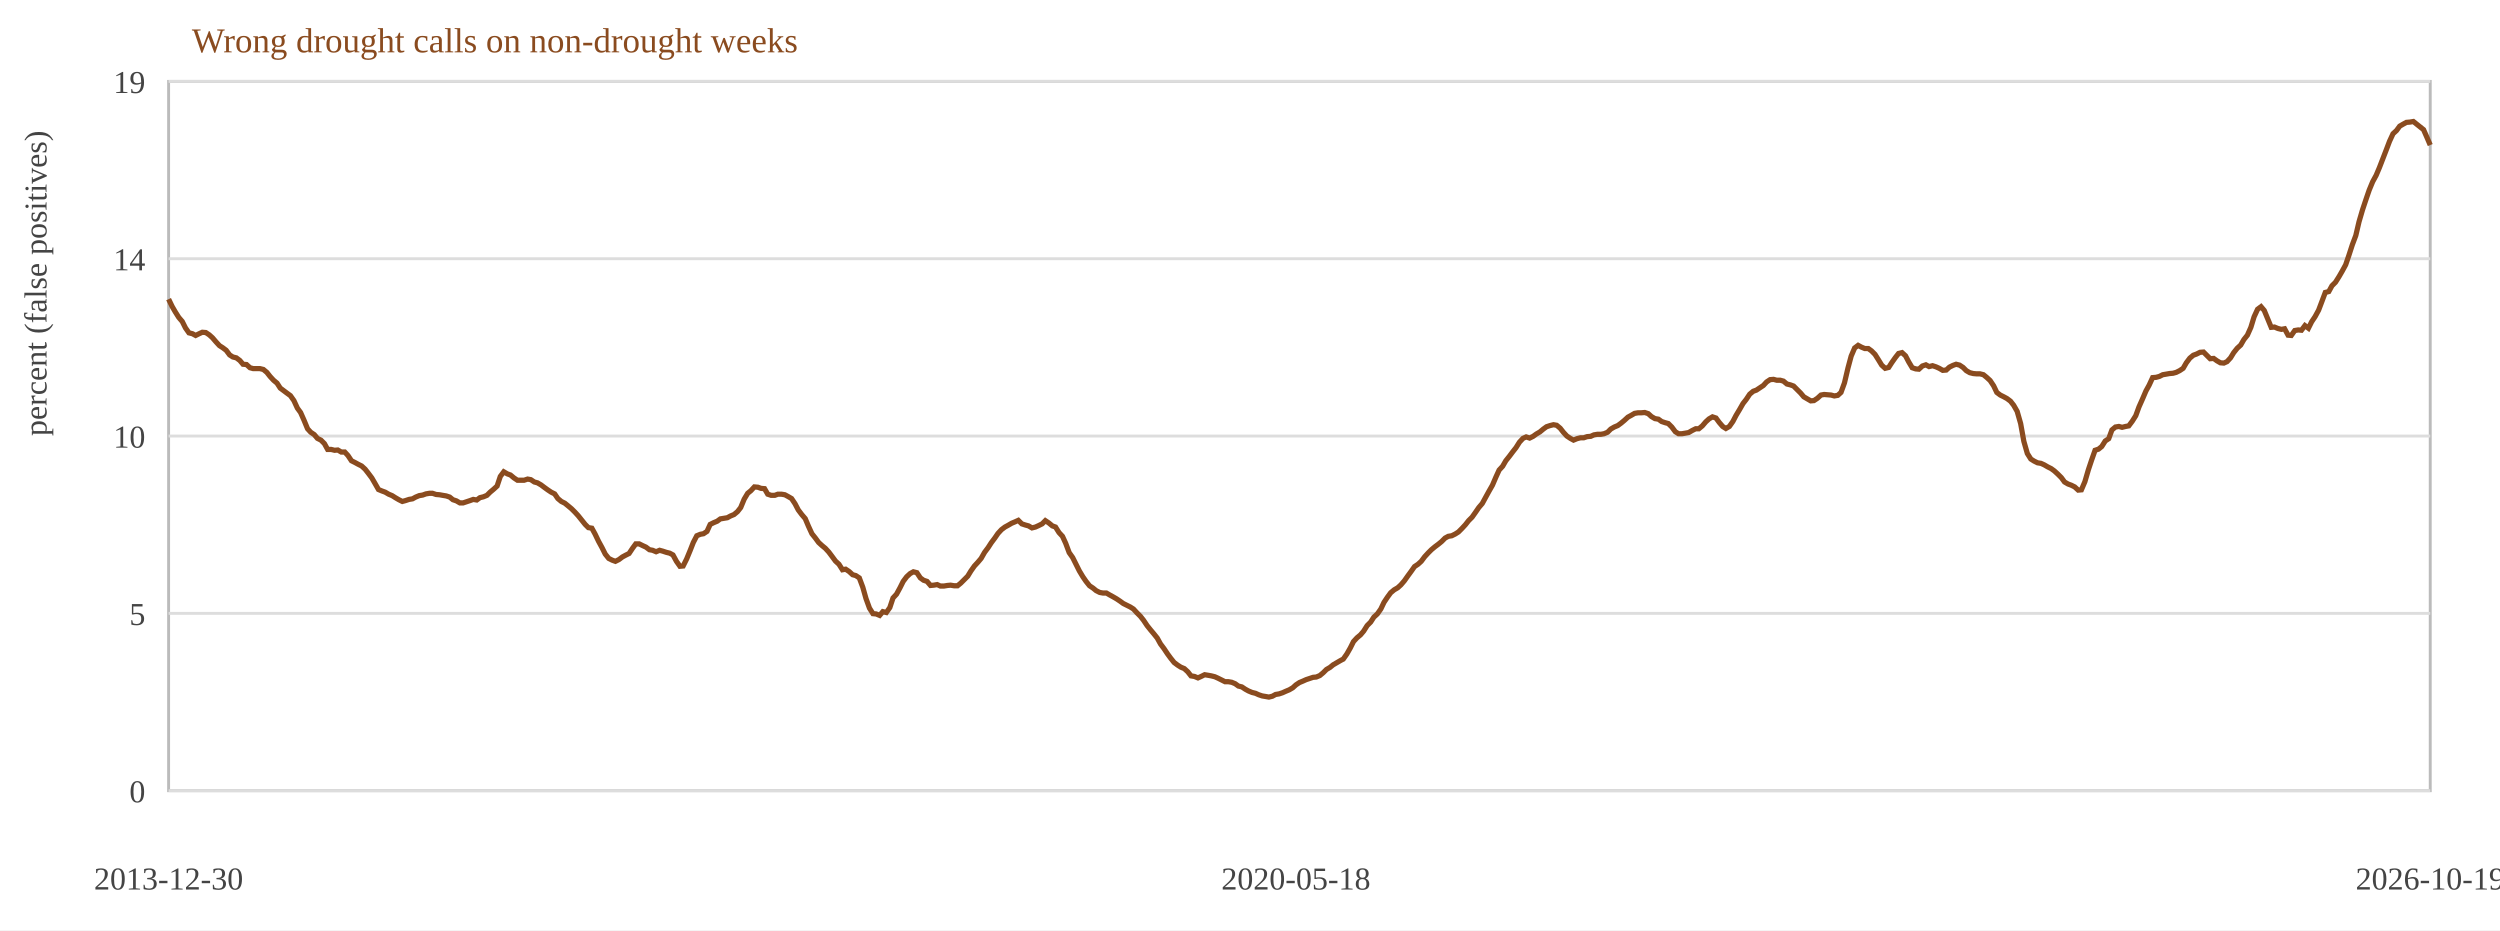
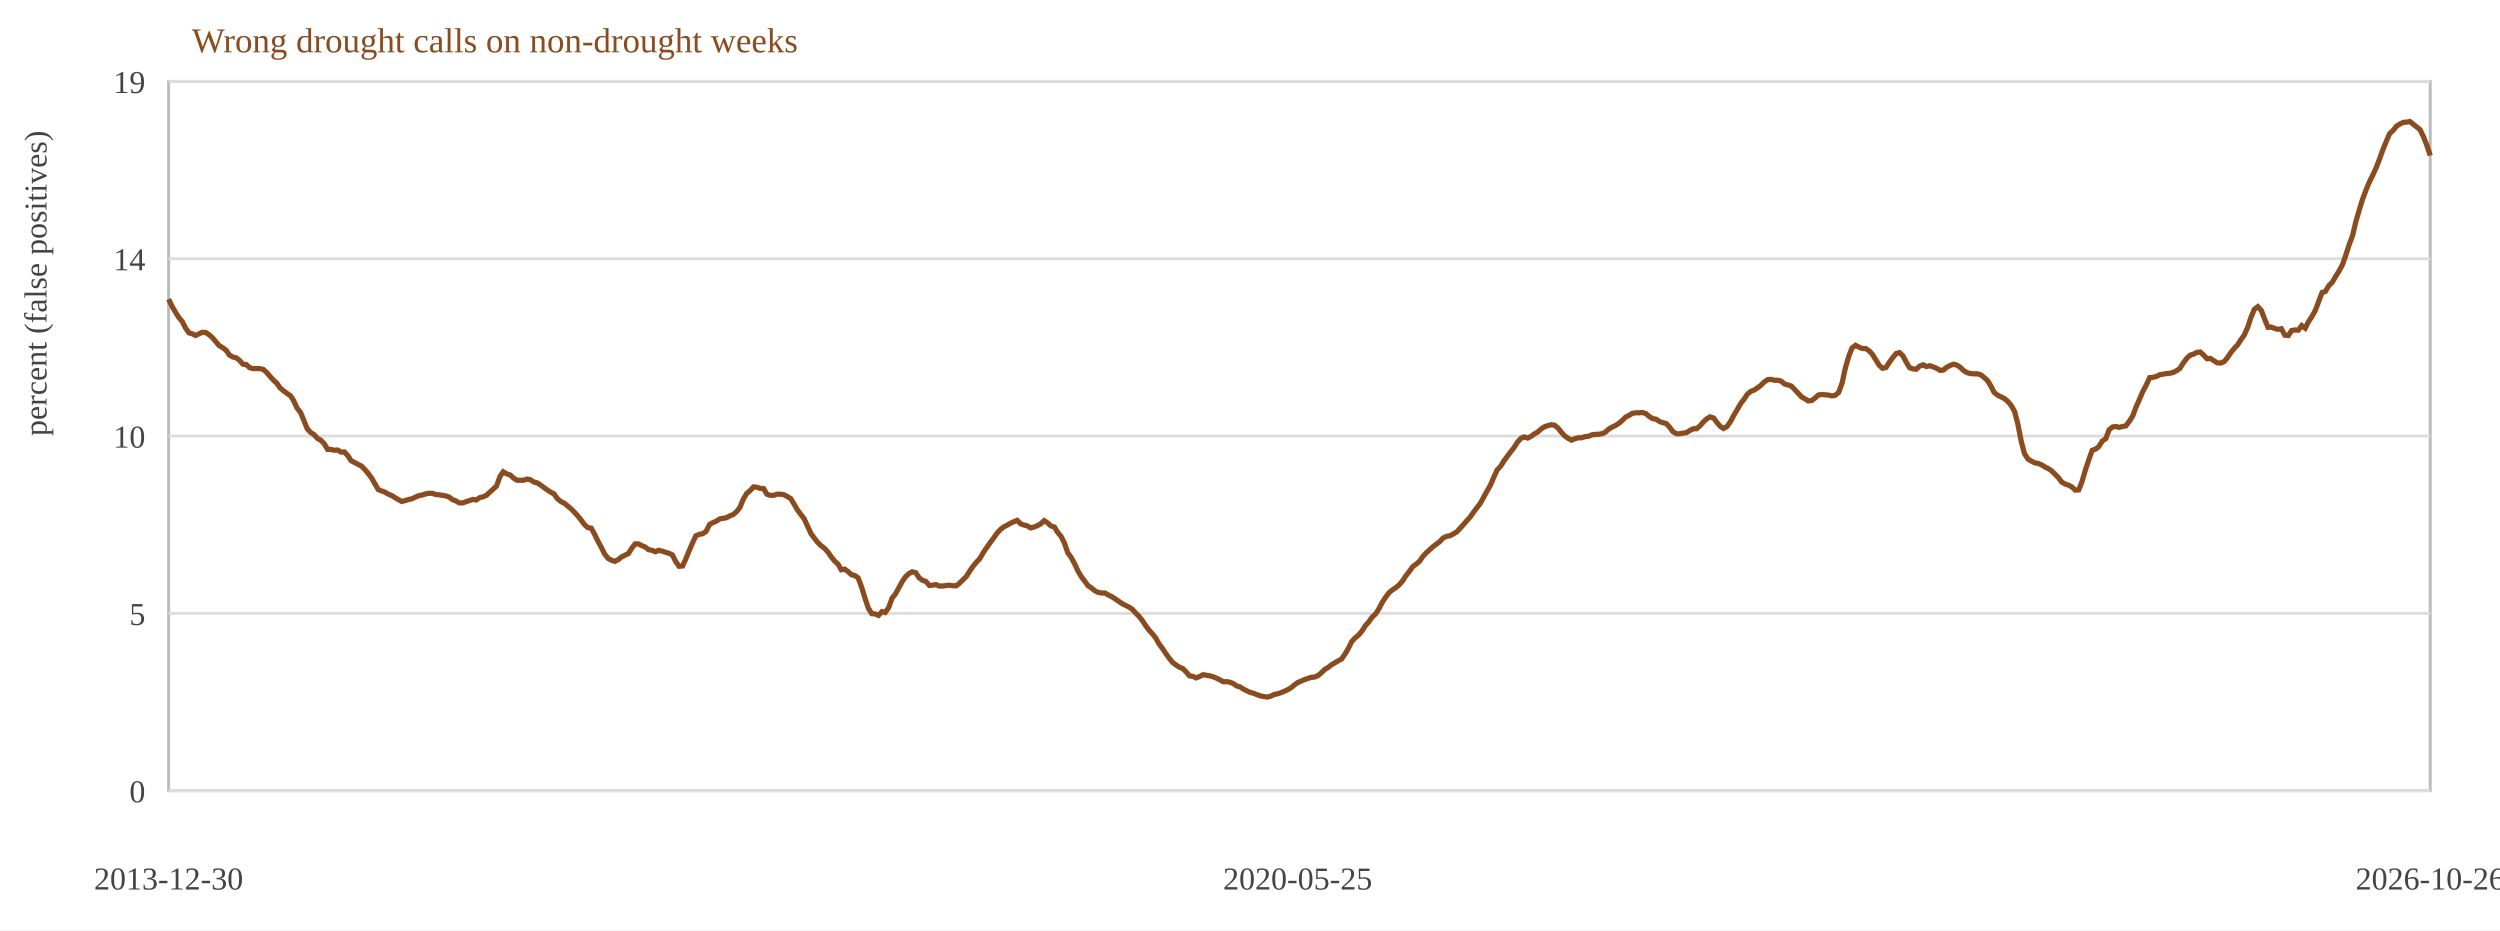
<svg xmlns="http://www.w3.org/2000/svg" width="860" height="320" viewBox="0 0 860 320" role="img">
  <rect width="860" height="320" fill="white" />
  <rect x="58" y="28" width="778" height="244" fill="none" stroke="#bbb" />
  <line x1="58" y1="272.0" x2="836" y2="272.0" stroke="#ddd" />
  <text x="50" y="276.0" text-anchor="end" font-size="11" fill="#444">0</text>
  <line x1="58" y1="211.0" x2="836" y2="211.0" stroke="#ddd" />
  <text x="50" y="215.0" text-anchor="end" font-size="11" fill="#444">5</text>
  <line x1="58" y1="150.0" x2="836" y2="150.0" stroke="#ddd" />
  <text x="50" y="154.0" text-anchor="end" font-size="11" fill="#444">10</text>
  <line x1="58" y1="89.0" x2="836" y2="89.0" stroke="#ddd" />
  <text x="50" y="93.0" text-anchor="end" font-size="11" fill="#444">14</text>
  <line x1="58" y1="28.0" x2="836" y2="28.0" stroke="#ddd" />
  <text x="50" y="32.0" text-anchor="end" font-size="11" fill="#444">19</text>
-   <polyline fill="none" stroke="#8a4b1f" stroke-width="1.8" points="58.0,102.9 59.2,105.4 60.3,107.3 61.5,109.2 62.7,110.6 63.8,112.8 65.0,114.5 66.2,114.8 67.3,115.4 68.5,114.8 69.6,114.3 70.8,114.4 72.0,115.2 73.1,116.2 74.3,117.6 75.5,118.9 76.6,119.6 77.8,120.5 79.0,122.1 80.1,122.8 81.3,123.1 82.5,124.0 83.6,125.3 84.8,125.4 86.0,126.5 87.1,126.8 88.3,126.8 89.4,126.8 90.6,127.1 91.8,128.1 92.9,129.5 94.1,130.8 95.3,131.8 96.4,133.5 97.6,134.4 98.8,135.3 99.9,136.1 101.1,137.8 102.3,140.4 103.4,141.9 104.6,144.6 105.8,147.5 106.9,148.7 108.1,149.5 109.2,150.8 110.4,151.4 111.6,152.6 112.7,154.6 113.9,154.6 115.1,154.9 116.2,154.8 117.4,155.5 118.6,155.5 119.7,156.7 120.9,158.5 122.1,159.1 123.2,159.7 124.4,160.3 125.6,161.4 126.7,162.8 127.9,164.4 129.0,166.3 130.2,168.4 131.4,168.9 132.5,169.3 133.7,170.0 134.9,170.5 136.0,171.2 137.2,171.9 138.4,172.5 139.5,172.2 140.7,171.8 141.9,171.6 143.0,171.0 144.2,170.5 145.4,170.3 146.5,169.9 147.7,169.7 148.8,169.7 150.0,170.1 151.2,170.2 152.3,170.4 153.5,170.6 154.7,171.0 155.8,171.9 157.0,172.3 158.2,173.0 159.3,173.0 160.5,172.6 161.7,172.2 162.8,171.8 164.0,172.0 165.1,171.2 166.3,170.9 167.5,170.4 168.6,169.3 169.8,168.3 171.0,167.2 172.1,163.9 173.3,162.3 174.5,163.0 175.6,163.4 176.8,164.4 178.0,165.2 179.1,165.2 180.3,165.2 181.5,164.8 182.6,165.0 183.8,165.8 184.9,166.1 186.1,166.8 187.3,167.7 188.4,168.5 189.6,169.3 190.8,169.9 191.9,171.5 193.1,172.5 194.3,173.1 195.4,174.0 196.6,175.0 197.8,176.2 198.9,177.4 200.1,178.9 201.3,180.4 202.4,181.5 203.6,181.7 204.7,183.7 205.9,186.2 207.1,188.4 208.2,190.6 209.4,192.1 210.6,192.7 211.7,193.1 212.9,192.5 214.1,191.6 215.2,191.0 216.4,190.4 217.6,188.6 218.7,187.1 219.9,187.1 221.1,187.7 222.2,188.2 223.4,189.1 224.5,189.3 225.7,189.8 226.9,189.3 228.0,189.6 229.2,190.0 230.4,190.3 231.5,190.9 232.7,193.1 233.9,194.8 235.0,194.7 236.2,192.3 237.4,189.4 238.5,186.6 239.7,184.3 240.9,183.8 242.0,183.6 243.2,182.8 244.3,180.4 245.5,179.8 246.7,179.3 247.8,178.5 249.0,178.3 250.2,178.1 251.3,177.5 252.5,177.0 253.7,176.0 254.8,174.6 256.0,171.7 257.2,169.7 258.3,168.8 259.5,167.5 260.7,167.6 261.8,168.0 263.0,168.1 264.1,170.0 265.3,170.4 266.5,170.4 267.6,170.0 268.8,170.0 270.0,170.2 271.1,170.8 272.3,171.5 273.5,173.3 274.6,175.4 275.8,177.0 277.0,178.4 278.1,181.0 279.3,183.6 280.5,185.1 281.6,186.6 282.8,187.7 283.9,188.6 285.1,189.9 286.3,191.5 287.4,193.0 288.6,194.1 289.8,196.0 290.9,195.8 292.1,196.6 293.3,197.7 294.4,198.0 295.6,198.8 296.8,202.0 297.9,205.9 299.1,209.2 300.3,211.1 301.4,211.2 302.6,211.7 303.7,210.4 304.9,210.7 306.1,209.0 307.2,205.7 308.4,204.4 309.6,202.2 310.7,200.0 311.9,198.4 313.1,197.3 314.2,196.7 315.4,197.0 316.6,198.8 317.7,199.6 318.9,200.0 320.1,201.4 321.2,201.3 322.4,201.1 323.5,201.6 324.7,201.6 325.9,201.4 327.0,201.3 328.2,201.5 329.4,201.5 330.5,200.6 331.7,199.4 332.9,198.2 334.0,196.4 335.2,194.7 336.4,193.4 337.5,192.1 338.7,190.0 339.9,188.4 341.0,186.7 342.2,185.1 343.3,183.5 344.5,182.2 345.7,181.3 346.8,180.7 348.0,180.0 349.2,179.5 350.3,179.0 351.5,180.2 352.7,180.6 353.8,180.9 355.0,181.6 356.2,181.3 357.3,180.8 358.5,180.2 359.6,179.1 360.8,179.9 362.0,180.9 363.1,181.3 364.3,183.2 365.5,184.5 366.6,186.9 367.8,190.1 369.0,191.8 370.1,194.0 371.3,196.4 372.5,198.4 373.6,200.0 374.8,201.5 376.0,202.3 377.1,203.2 378.3,203.8 379.4,204.0 380.6,204.0 381.8,204.7 382.9,205.3 384.1,206.0 385.3,206.8 386.4,207.6 387.6,208.2 388.8,208.8 389.9,209.5 391.1,210.8 392.3,212.0 393.4,213.4 394.6,215.2 395.8,216.7 396.9,218.0 398.1,219.5 399.2,221.5 400.4,223.1 401.6,224.9 402.7,226.4 403.9,227.9 405.1,228.8 406.2,229.5 407.4,230.0 408.6,231.1 409.7,232.5 410.9,232.7 412.1,233.2 413.2,232.7 414.4,232.1 415.6,232.3 416.7,232.5 417.9,232.8 419.0,233.3 420.2,233.9 421.4,234.5 422.5,234.5 423.7,234.7 424.9,235.2 426.0,236.0 427.2,236.3 428.4,237.1 429.5,237.7 430.7,238.2 431.9,238.5 433.0,239.0 434.2,239.4 435.4,239.6 436.5,239.8 437.7,239.5 438.8,238.9 440.0,238.7 441.2,238.3 442.3,237.8 443.5,237.3 444.7,236.6 445.8,235.6 447.0,234.8 448.2,234.3 449.3,233.8 450.5,233.4 451.7,233.0 452.8,232.9 454.0,232.4 455.2,231.4 456.3,230.3 457.5,229.6 458.6,228.7 459.8,228.0 461.0,227.3 462.1,226.7 463.3,225.0 464.5,222.9 465.6,220.7 466.8,219.4 468.0,218.4 469.1,217.1 470.3,215.2 471.5,214.0 472.6,212.3 473.8,211.2 475.0,209.5 476.1,207.2 477.3,205.4 478.4,203.9 479.6,202.9 480.8,202.2 481.9,201.2 483.1,199.8 484.3,198.1 485.4,196.6 486.6,194.9 487.8,194.1 488.9,193.1 490.1,191.5 491.3,190.2 492.4,189.1 493.6,188.1 494.8,187.2 495.9,186.3 497.1,185.1 498.2,184.5 499.4,184.3 500.6,183.7 501.7,183.0 502.9,181.8 504.1,180.5 505.2,179.1 506.4,177.9 507.6,176.2 508.7,174.6 509.9,173.2 511.1,171.0 512.2,169.0 513.4,166.9 514.6,164.1 515.7,161.7 516.9,160.4 518.0,158.5 519.2,157.0 520.4,155.4 521.5,154.0 522.7,152.1 523.9,150.8 525.0,150.3 526.2,150.7 527.4,150.1 528.5,149.3 529.7,148.6 530.9,147.6 532.0,146.8 533.2,146.4 534.4,146.1 535.5,146.3 536.7,147.3 537.8,148.7 539.0,150.0 540.2,150.8 541.3,151.4 542.5,150.9 543.7,150.6 544.8,150.6 546.0,150.2 547.2,150.1 548.3,149.6 549.5,149.4 550.7,149.4 551.8,149.2 553.0,148.7 554.1,147.6 555.3,146.9 556.5,146.4 557.6,145.6 558.8,144.6 560.0,143.5 561.1,142.9 562.3,142.2 563.5,142.0 564.6,142.0 565.8,141.9 567.0,142.3 568.1,143.3 569.3,144.0 570.5,144.2 571.6,145.0 572.8,145.4 573.9,145.7 575.1,146.9 576.3,148.5 577.4,149.2 578.6,149.2 579.8,149.0 580.9,148.8 582.1,148.1 583.3,147.5 584.4,147.5 585.6,146.5 586.8,145.1 587.9,144.1 589.1,143.4 590.3,143.8 591.4,145.3 592.6,146.7 593.7,147.4 594.9,146.7 596.1,145.0 597.2,142.9 598.4,140.9 599.6,138.8 600.7,137.4 601.9,135.6 603.1,134.6 604.2,134.2 605.4,133.4 606.6,132.6 607.7,131.4 608.9,130.6 610.1,130.5 611.2,130.8 612.4,130.8 613.5,131.1 614.7,132.1 615.9,132.4 617.0,132.8 618.2,134.0 619.4,135.2 620.5,136.5 621.7,137.2 622.9,137.9 624.0,137.8 625.2,137.0 626.4,135.9 627.5,135.7 628.7,135.8 629.9,135.9 631.0,136.2 632.2,136.0 633.3,135.0 634.5,131.7 635.7,126.6 636.8,122.5 638.0,119.7 639.2,118.8 640.3,119.4 641.5,119.9 642.7,119.9 643.8,120.7 645.0,121.9 646.2,123.8 647.3,125.6 648.5,126.7 649.7,126.4 650.8,124.7 652.0,123.0 653.1,121.6 654.3,121.3 655.5,122.4 656.6,124.5 657.8,126.5 659.0,126.9 660.1,127.0 661.3,125.9 662.5,125.5 663.6,126.1 664.8,125.8 666.0,126.2 667.1,126.7 668.3,127.4 669.5,127.3 670.6,126.3 671.8,125.7 672.9,125.3 674.1,125.6 675.3,126.4 676.4,127.5 677.6,128.2 678.8,128.5 679.9,128.6 681.1,128.6 682.3,128.9 683.4,129.8 684.6,130.9 685.8,132.7 686.9,135.0 688.1,135.9 689.3,136.5 690.4,137.1 691.6,138.0 692.7,139.4 693.9,141.5 695.1,145.7 696.2,151.8 697.4,156.0 698.6,157.9 699.7,158.6 700.9,159.2 702.1,159.4 703.2,159.9 704.4,160.6 705.6,161.2 706.7,162.0 707.9,163.1 709.1,164.3 710.2,165.8 711.4,166.5 712.5,166.9 713.7,167.5 714.9,168.6 716.0,168.5 717.2,165.7 718.4,161.6 719.5,158.3 720.7,154.9 721.9,154.5 723.0,153.6 724.2,151.7 725.4,150.9 726.5,147.9 727.7,146.9 728.9,146.7 730.0,147.0 731.2,146.7 732.3,146.5 733.5,144.9 734.7,143.0 735.8,140.0 737.0,137.3 738.2,134.5 739.3,132.5 740.5,129.9 741.7,129.8 742.8,129.5 744.0,128.9 745.2,128.7 746.3,128.5 747.5,128.4 748.6,128.1 749.8,127.5 751.0,126.7 752.1,124.8 753.3,123.2 754.5,122.2 755.6,121.8 756.8,121.2 758.0,121.1 759.1,122.2 760.3,123.4 761.5,123.3 762.6,124.1 763.8,124.8 765.0,124.9 766.1,124.4 767.3,123.1 768.4,121.3 769.6,119.8 770.8,118.7 771.9,116.8 773.1,115.3 774.3,112.6 775.4,109.0 776.6,106.4 777.8,105.5 778.9,106.8 780.1,109.7 781.3,112.6 782.4,112.5 783.6,113.0 784.8,113.3 785.9,113.1 787.1,115.3 788.2,115.4 789.4,113.7 790.6,113.5 791.7,113.6 792.9,112.0 794.1,112.9 795.2,110.7 796.4,108.9 797.6,106.7 798.7,103.8 799.9,100.6 801.1,100.3 802.2,98.3 803.4,97.1 804.6,95.2 805.7,93.3 806.9,91.1 808.0,87.9 809.2,84.2 810.4,81.0 811.5,76.3 812.7,72.2 813.9,68.6 815.0,65.4 816.2,62.5 817.4,60.3 818.5,57.7 819.7,54.6 820.9,51.5 822.0,48.6 823.2,46.0 824.4,44.9 825.5,43.4 826.7,42.7 827.8,42.1 829.0,42.0 830.2,41.8 833.7,44.6 834.8,47.1 836.0,49.9" />
+   <polyline fill="none" stroke="#8a4b1f" stroke-width="1.8" points="58.0,102.9 59.2,105.4 60.3,107.3 61.5,109.2 62.7,110.6 63.8,112.8 65.0,114.5 66.1,114.8 67.3,115.4 68.5,114.8 69.6,114.3 70.8,114.4 72.0,115.2 73.1,116.2 74.3,117.6 75.4,118.9 76.6,119.6 77.8,120.5 78.9,122.1 80.1,122.8 81.3,123.1 82.4,124.0 83.6,125.3 84.7,125.4 85.9,126.5 87.1,126.8 88.2,126.8 89.4,126.8 90.6,127.1 91.7,128.1 92.9,129.5 94.1,130.8 95.2,131.8 96.4,133.5 97.5,134.4 98.7,135.3 99.9,136.1 101.0,137.8 102.2,140.4 103.4,141.9 104.5,144.6 105.7,147.5 106.8,148.7 108.0,149.5 109.2,150.8 110.3,151.4 111.5,152.6 112.7,154.6 113.8,154.6 115.0,154.9 116.1,154.8 117.3,155.5 118.5,155.5 119.6,156.7 120.8,158.5 122.0,159.1 123.1,159.7 124.3,160.3 125.4,161.4 126.6,162.8 127.8,164.4 128.9,166.3 130.1,168.4 131.3,168.9 132.4,169.3 133.6,170.0 134.8,170.5 135.9,171.2 137.1,171.9 138.2,172.5 139.4,172.2 140.6,171.8 141.7,171.6 142.9,171.0 144.1,170.5 145.2,170.3 146.4,169.9 147.5,169.7 148.7,169.7 149.9,170.1 151.0,170.2 152.2,170.4 153.4,170.6 154.5,171.0 155.7,171.9 156.8,172.3 158.0,173.0 159.2,173.0 160.3,172.6 161.5,172.2 162.7,171.8 163.8,172.0 165.0,171.2 166.2,170.9 167.3,170.4 168.5,169.3 169.6,168.3 170.8,167.2 172.0,163.9 173.1,162.3 174.3,163.0 175.5,163.4 176.6,164.4 177.8,165.2 178.9,165.2 180.1,165.2 181.3,164.8 182.4,165.0 183.6,165.8 184.8,166.1 185.9,166.8 187.1,167.7 188.2,168.5 189.4,169.3 190.6,169.9 191.7,171.5 192.9,172.5 194.1,173.1 195.2,174.0 196.4,175.0 197.6,176.2 198.7,177.4 199.9,178.9 201.0,180.4 202.2,181.5 203.4,181.7 204.5,183.7 205.7,186.2 206.9,188.4 208.0,190.6 209.2,192.1 210.3,192.7 211.5,193.1 212.7,192.5 213.8,191.6 215.0,191.0 216.2,190.4 217.3,188.6 218.5,187.1 219.6,187.1 220.8,187.7 222.0,188.2 223.1,189.1 224.3,189.3 225.5,189.8 226.6,189.3 227.8,189.6 229.0,190.0 230.1,190.3 231.3,190.9 232.4,193.1 233.6,194.8 234.8,194.7 235.9,192.3 237.1,189.4 238.3,186.6 239.4,184.3 240.6,183.8 241.7,183.6 242.9,182.8 244.1,180.4 245.2,179.8 246.4,179.3 247.6,178.5 248.7,178.3 249.9,178.1 251.0,177.5 252.2,177.0 253.4,176.0 254.5,174.6 255.7,171.7 256.9,169.7 258.0,168.8 259.2,167.5 260.3,167.6 261.5,168.0 262.7,168.1 263.8,170.0 265.0,170.4 266.2,170.4 267.3,170.0 268.5,170.0 269.7,170.2 270.8,170.8 272.0,171.5 273.1,173.3 274.3,175.4 275.5,177.0 276.6,178.4 277.8,181.0 279.0,183.6 280.1,185.1 281.3,186.6 282.4,187.7 283.6,188.6 284.8,189.9 285.9,191.5 287.1,193.0 288.3,194.1 289.4,196.0 290.6,195.8 291.7,196.6 292.9,197.7 294.1,198.0 295.2,198.8 296.4,202.0 297.6,205.9 298.7,209.2 299.9,211.1 301.1,211.2 302.2,211.7 303.4,210.4 304.5,210.7 305.7,209.0 306.9,205.7 308.0,204.4 309.2,202.2 310.4,200.0 311.5,198.4 312.7,197.3 313.8,196.7 315.0,197.0 316.2,198.8 317.3,199.6 318.5,200.0 319.7,201.4 320.8,201.3 322.0,201.1 323.1,201.6 324.3,201.6 325.5,201.4 326.6,201.3 327.8,201.5 329.0,201.5 330.1,200.6 331.3,199.4 332.5,198.2 333.6,196.4 334.8,194.7 335.9,193.4 337.1,192.1 338.3,190.0 339.4,188.4 340.6,186.7 341.8,185.1 342.9,183.5 344.1,182.2 345.2,181.3 346.4,180.7 347.6,180.0 348.7,179.5 349.9,179.0 351.1,180.2 352.2,180.6 353.4,180.9 354.5,181.6 355.7,181.3 356.9,180.8 358.0,180.2 359.2,179.1 360.4,179.9 361.5,180.9 362.7,181.3 363.9,183.2 365.0,184.5 366.2,186.9 367.3,190.1 368.5,191.8 369.7,194.0 370.8,196.4 372.0,198.4 373.2,200.0 374.3,201.5 375.5,202.3 376.6,203.2 377.8,203.8 379.0,204.0 380.1,204.0 381.3,204.7 382.5,205.3 383.6,206.0 384.8,206.8 385.9,207.6 387.1,208.2 388.3,208.8 389.4,209.5 390.6,210.8 391.8,212.0 392.9,213.4 394.1,215.2 395.2,216.7 396.4,218.0 397.6,219.5 398.7,221.5 399.9,223.1 401.1,224.9 402.2,226.4 403.4,227.9 404.6,228.8 405.7,229.5 406.9,230.0 408.0,231.1 409.2,232.5 410.4,232.7 411.5,233.2 412.7,232.7 413.9,232.1 415.0,232.3 416.2,232.5 417.3,232.8 418.5,233.3 419.7,233.9 420.8,234.5 422.0,234.5 423.2,234.7 424.3,235.2 425.5,236.0 426.6,236.3 427.8,237.1 429.0,237.7 430.1,238.2 431.3,238.5 432.5,239.0 433.6,239.4 434.8,239.6 436.0,239.8 437.1,239.5 438.3,238.9 439.4,238.7 440.6,238.3 441.8,237.8 442.9,237.3 444.1,236.6 445.3,235.6 446.4,234.8 447.6,234.3 448.7,233.8 449.9,233.4 451.1,233.0 452.2,232.9 453.4,232.4 454.6,231.4 455.7,230.3 456.9,229.6 458.0,228.7 459.2,228.0 460.4,227.3 461.5,226.7 462.7,225.0 463.9,222.9 465.0,220.7 466.2,219.4 467.4,218.4 468.5,217.1 469.7,215.2 470.8,214.0 472.0,212.3 473.2,211.2 474.3,209.5 475.5,207.2 476.7,205.4 477.8,203.9 479.0,202.9 480.1,202.2 481.3,201.2 482.5,199.8 483.6,198.1 484.8,196.6 486.0,194.9 487.1,194.1 488.3,193.1 489.4,191.5 490.6,190.2 491.8,189.1 492.9,188.1 494.1,187.2 495.3,186.3 496.4,185.1 497.6,184.5 498.8,184.3 499.9,183.7 501.1,183.0 502.2,181.8 503.4,180.5 504.6,179.1 505.7,177.9 506.9,176.2 508.1,174.6 509.2,173.2 510.4,171.0 511.5,169.0 512.7,166.9 513.9,164.1 515.0,161.7 516.2,160.4 517.4,158.5 518.5,157.0 519.7,155.4 520.8,154.0 522.0,152.1 523.2,150.8 524.3,150.3 525.5,150.7 526.7,150.1 527.8,149.3 529.0,148.6 530.1,147.6 531.3,146.8 532.5,146.4 533.6,146.1 534.8,146.3 536.0,147.3 537.1,148.7 538.3,150.0 539.5,150.8 540.6,151.4 541.8,150.9 542.9,150.6 544.1,150.6 545.3,150.2 546.4,150.1 547.6,149.6 548.8,149.4 549.9,149.4 551.1,149.2 552.2,148.7 553.4,147.6 554.6,146.9 555.7,146.4 556.9,145.6 558.1,144.6 559.2,143.5 560.4,142.9 561.5,142.2 562.7,142.0 563.9,142.0 565.0,141.9 566.2,142.3 567.4,143.3 568.5,144.0 569.7,144.2 570.9,145.0 572.0,145.4 573.2,145.7 574.3,146.9 575.5,148.5 576.7,149.2 577.8,149.2 579.0,149.0 580.2,148.8 581.3,148.1 582.5,147.5 583.6,147.5 584.8,146.5 586.0,145.1 587.1,144.1 588.3,143.4 589.5,143.8 590.6,145.3 591.8,146.7 592.9,147.4 594.1,146.7 595.3,145.0 596.4,142.9 597.6,140.9 598.8,138.8 599.9,137.4 601.1,135.6 602.3,134.6 603.4,134.2 604.6,133.4 605.7,132.6 606.9,131.4 608.1,130.6 609.2,130.5 610.4,130.8 611.6,130.8 612.7,131.1 613.9,132.1 615.0,132.4 616.2,132.8 617.4,134.0 618.5,135.2 619.7,136.5 620.9,137.2 622.0,137.9 623.2,137.8 624.3,137.0 625.5,135.9 626.7,135.7 627.8,135.8 629.0,135.9 630.2,136.2 631.3,136.0 632.5,135.0 633.7,131.7 634.8,126.6 636.0,122.5 637.1,119.7 638.3,118.8 639.5,119.4 640.6,119.9 641.8,119.9 643.0,120.7 644.1,121.9 645.3,123.8 646.4,125.6 647.6,126.7 648.8,126.4 649.9,124.7 651.1,123.0 652.3,121.6 653.4,121.3 654.6,122.4 655.7,124.5 656.9,126.5 658.1,126.9 659.2,127.0 660.4,125.9 661.6,125.5 662.7,126.1 663.9,125.8 665.0,126.2 666.2,126.7 667.4,127.4 668.5,127.3 669.7,126.3 670.9,125.7 672.0,125.3 673.2,125.6 674.4,126.4 675.5,127.5 676.7,128.2 677.8,128.5 679.0,128.6 680.2,128.6 681.3,128.9 682.5,129.8 683.7,130.9 684.8,132.7 686.0,135.0 687.1,135.9 688.3,136.5 689.5,137.1 690.6,138.0 691.8,139.4 693.0,141.5 694.1,145.7 695.3,151.8 696.4,156.0 697.6,157.9 698.8,158.6 699.9,159.2 701.1,159.4 702.3,159.9 703.4,160.6 704.6,161.2 705.8,162.0 706.9,163.1 708.1,164.3 709.2,165.8 710.4,166.5 711.6,166.9 712.7,167.5 713.9,168.6 715.1,168.5 716.2,165.7 717.4,161.6 718.5,158.3 719.7,154.9 720.9,154.5 722.0,153.6 723.2,151.7 724.4,150.9 725.5,147.9 726.7,146.9 727.8,146.7 729.0,147.0 730.2,146.7 731.3,146.5 732.5,144.9 733.7,143.0 734.8,140.0 736.0,137.3 737.2,134.5 738.3,132.5 739.5,129.9 740.6,129.8 741.8,129.5 743.0,128.9 744.1,128.7 745.3,128.5 746.5,128.4 747.6,128.1 748.8,127.5 749.9,126.7 751.1,124.8 752.3,123.2 753.4,122.2 754.6,121.8 755.8,121.2 756.9,121.1 758.1,122.2 759.2,123.4 760.4,123.3 761.6,124.1 762.7,124.8 763.9,124.9 765.1,124.4 766.2,123.1 767.4,121.3 768.6,119.8 769.7,118.7 770.9,116.8 772.0,115.3 773.2,112.6 774.4,109.0 775.5,106.4 776.7,105.5 777.9,106.8 779.0,109.7 780.2,112.6 781.3,112.5 782.5,113.0 783.7,113.3 784.8,113.1 786.0,115.3 787.2,115.4 788.3,113.7 789.5,113.5 790.6,113.6 791.8,112.0 793.0,112.9 794.1,110.7 795.3,108.9 796.5,106.7 797.6,103.8 798.8,100.6 799.9,100.3 801.1,98.3 802.3,97.1 803.4,95.2 804.6,93.3 805.8,91.1 806.9,87.9 808.1,84.2 809.3,81.0 810.4,76.3 811.6,72.2 812.7,68.6 813.9,65.4 815.1,62.5 816.2,60.3 817.4,57.7 818.6,54.6 819.7,51.5 820.9,48.6 822.0,46.0 823.2,44.9 824.4,43.4 825.5,42.7 826.7,42.1 827.9,42.0 829.0,41.8 832.5,44.6 833.7,47.1 834.8,49.9 836.0,53.5" />
  <text x="66" y="18" font-size="12" fill="#8a4b1f">Wrong drought calls on non-drought weeks</text>
  <text x="58.0" y="306" text-anchor="middle" font-size="11" fill="#444">2013-12-30</text>
-   <text x="445.8" y="306" text-anchor="middle" font-size="11" fill="#444">2020-05-18</text>
-   <text x="836.0" y="306" text-anchor="middle" font-size="11" fill="#444">2026-10-19</text>
+   <text x="446.4" y="306" text-anchor="middle" font-size="11" fill="#444">2020-05-25</text>
+   <text x="836.0" y="306" text-anchor="middle" font-size="11" fill="#444">2026-10-26</text>
  <text x="16" y="150" transform="rotate(-90 16,150)" font-size="11" fill="#444">percent (false positives)</text>
</svg>
